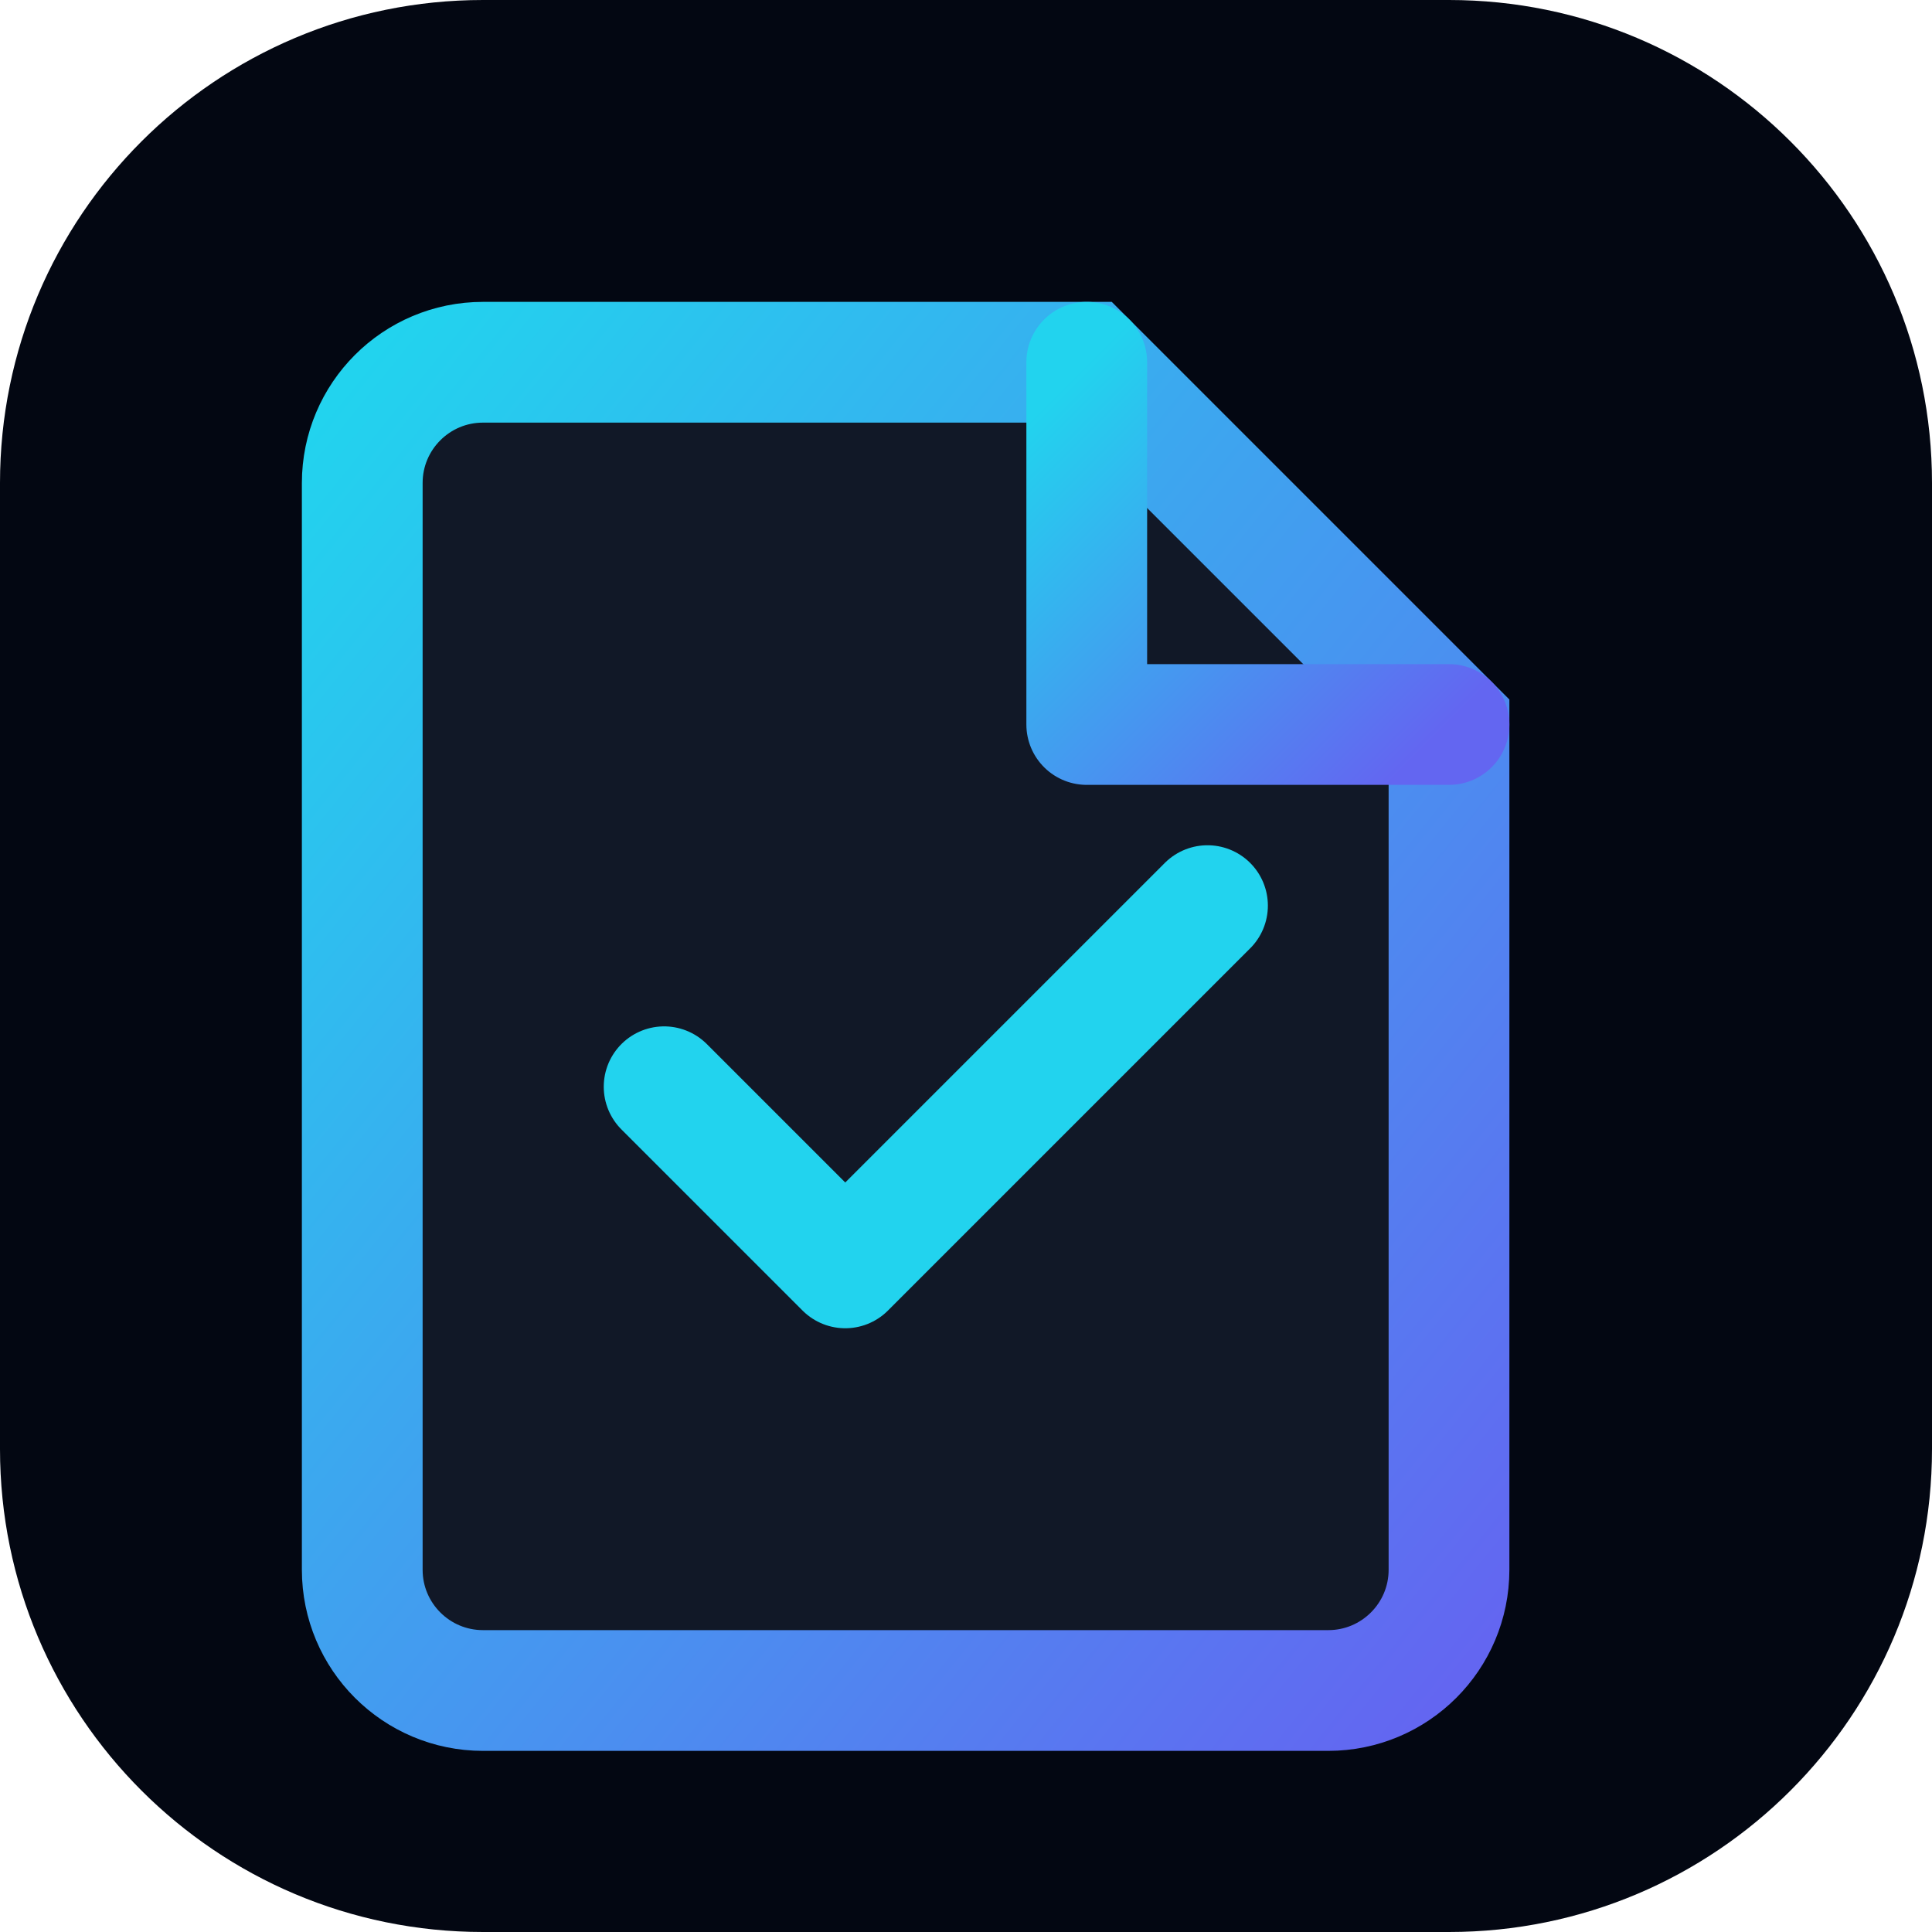
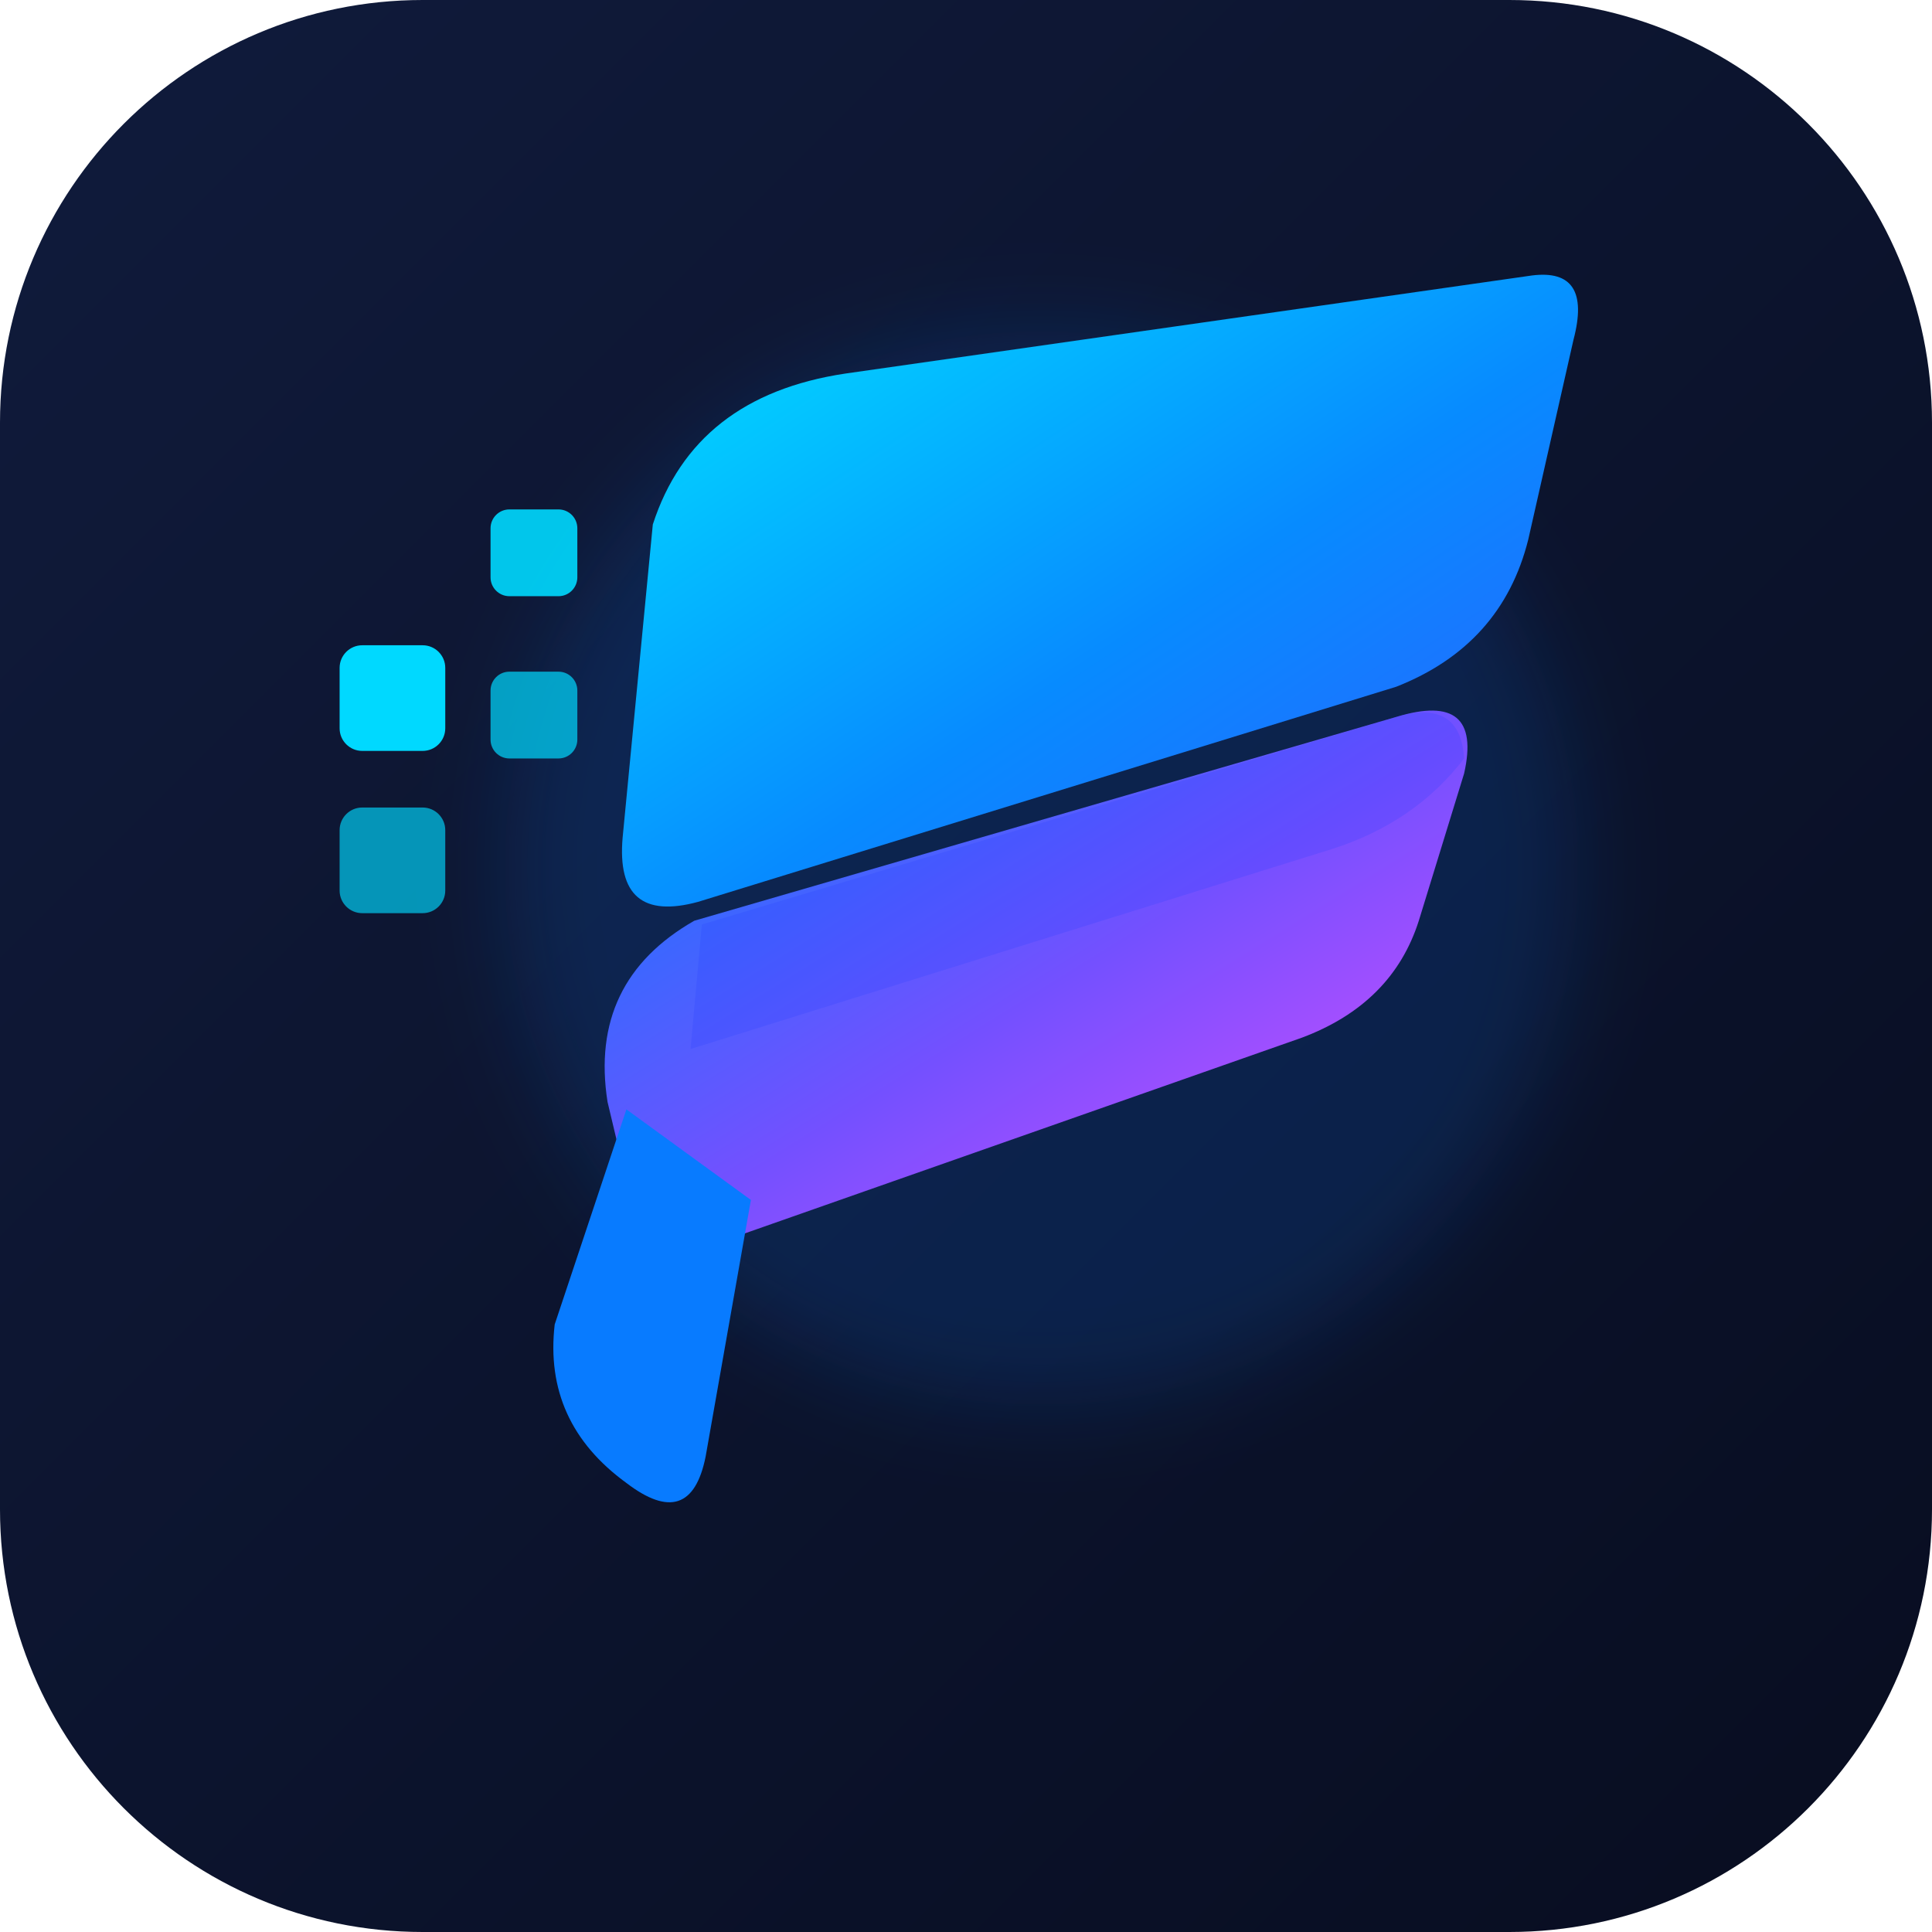
- <svg xmlns="http://www.w3.org/2000/svg" viewBox="0 0 32 32" width="32" height="32">
+ <svg xmlns="http://www.w3.org/2000/svg" viewBox="0 0 512 512" role="img" aria-labelledby="title">
  <defs>
-     <linearGradient id="favGrad" x1="0%" y1="0%" x2="100%" y2="100%">
-       <stop offset="0%" stop-color="#22D3EE" />
-       <stop offset="100%" stop-color="#6366F1" />
+     <linearGradient id="bg" x1="0" y1="0" x2="1" y2="1">
+       <stop offset="0" stop-color="#101B3C" />
+       <stop offset="1" stop-color="#080D20" />
    </linearGradient>
+     <linearGradient id="top" x1="0" y1="0" x2="1" y2="1">
+       <stop offset="0" stop-color="#00E5FF" />
+       <stop offset="0.55" stop-color="#078BFF" />
+       <stop offset="1" stop-color="#315BFF" />
+     </linearGradient>
+     <linearGradient id="bottom" x1="0" y1="0" x2="1" y2="1">
+       <stop offset="0" stop-color="#087BFF" />
+       <stop offset="0.52" stop-color="#7450FF" />
+       <stop offset="1" stop-color="#E34DFF" />
+     </linearGradient>
+     <filter id="glow" x="-40%" y="-40%" width="180%" height="180%">
+       <feGaussianBlur stdDeviation="12" />
+     </filter>
  </defs>
-   <rect width="32" height="32" rx="8" fill="#030712" />
-   <path d="M8 6h10l6 6v14a2 2 0 0 1-2 2H8a2 2 0 0 1-2-2V8a2 2 0 0 1 2-2z" fill="#111827" stroke="url(#favGrad)" stroke-width="2" />
-   <path d="M18 6v6h6" fill="none" stroke="url(#favGrad)" stroke-width="2" stroke-linecap="round" stroke-linejoin="round" />
-   <path d="M11 18l3 3 6-6" fill="none" stroke="#22D3EE" stroke-width="2" stroke-linecap="round" stroke-linejoin="round" />
+   <rect width="512" height="512" rx="112" fill="url(#bg)" />
+   <circle cx="276" cy="230" r="142" fill="#087BFF" opacity=".15" filter="url(#glow)" />
+   <g fill="#00D9FF">
+     <rect x="90" y="171" width="28" height="28" rx="6" />
+     <rect x="130" y="135" width="23" height="23" rx="5" opacity=".9" />
+     <rect x="130" y="178" width="23" height="23" rx="5" opacity=".7" />
+     <rect x="90" y="214" width="28" height="28" rx="6" opacity=".65" />
+   </g>
+   <path d="M173 139 Q184 105 224 99 L406 73 Q422 71 417 90 L405 143 Q398 171 370 182 L185 239 Q163 245 165 222 Z" fill="url(#top)" />
+   <path d="M184 244 L370 190 Q393 183 388 205 L376 244 Q369 266 345 275 L197 327 Q171 336 166 313 L161 292 Q156 260 184 244 Z" fill="url(#bottom)" />
+   <path d="M166 294 L199 318 L187 386 Q183 406 166 393 Q144 377 147 351 Z" fill="#087BFF" />
+   <path d="M186 245 L370 190 Q387 185 388 201 Q375 218 353 225 L183 278 Z" fill="#233DFF" opacity=".2" />
</svg>
